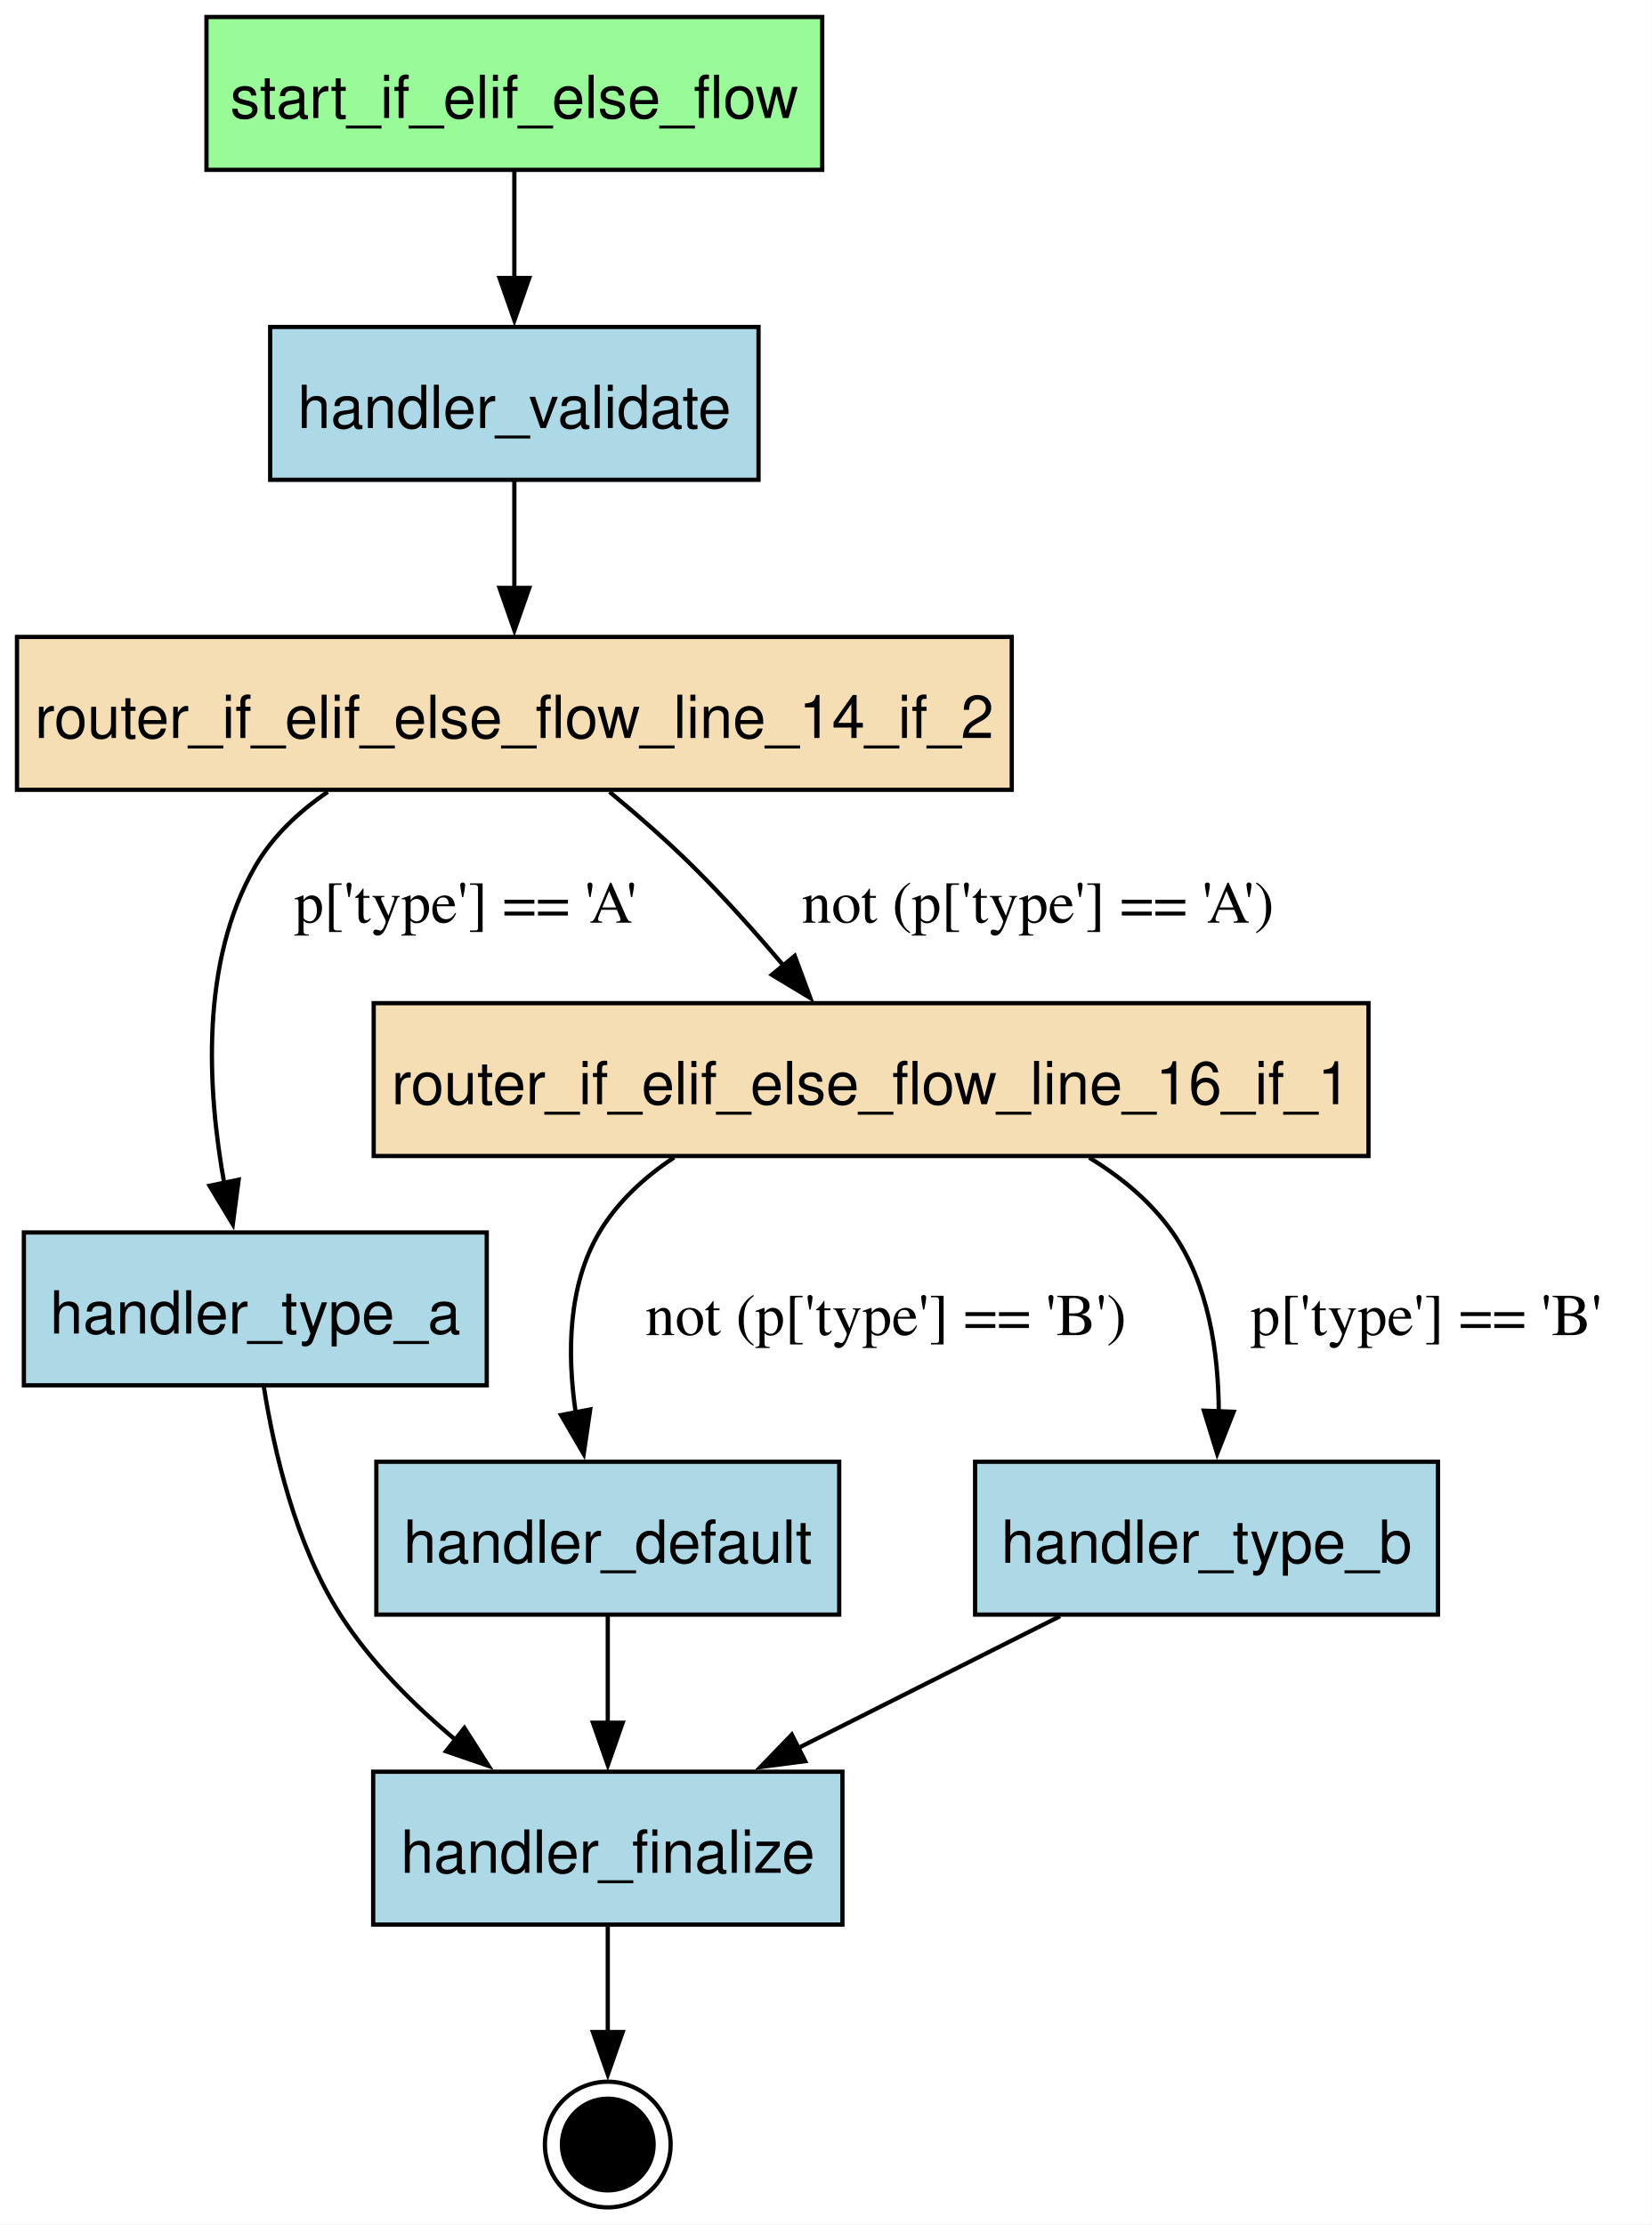
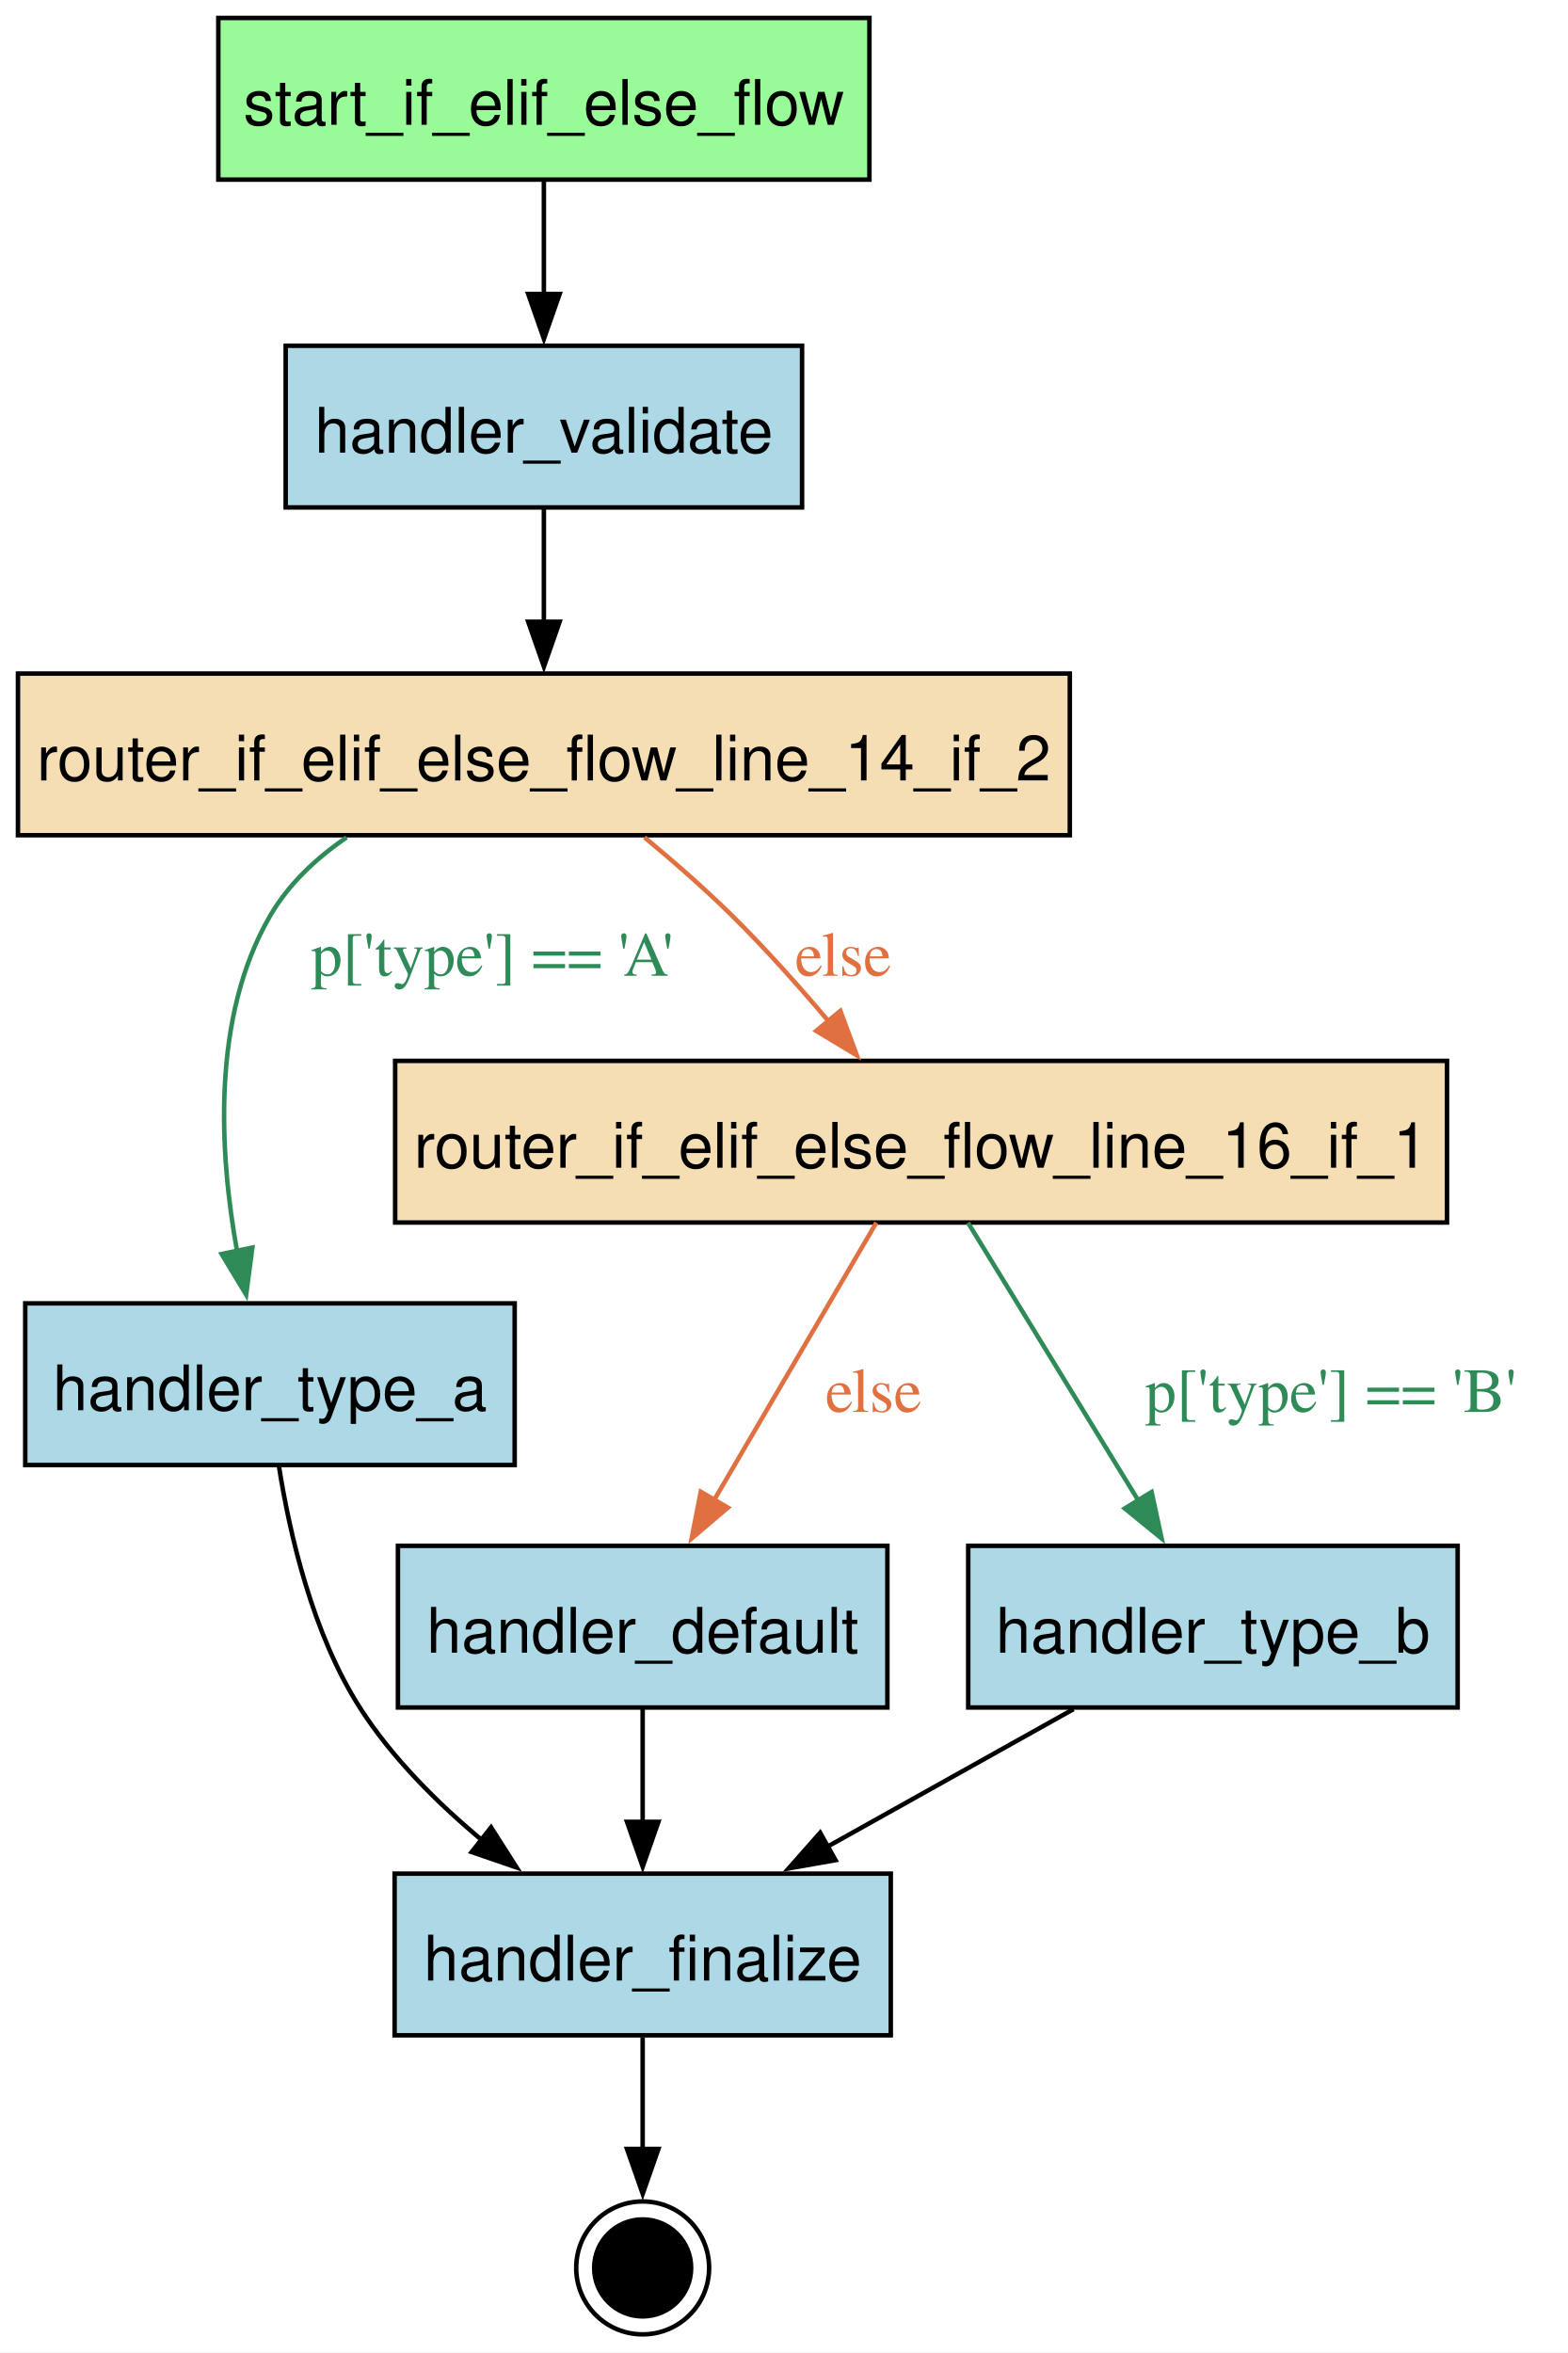
- <svg xmlns="http://www.w3.org/2000/svg" width="389pt" height="524pt" viewBox="0.00 0.00 389.00 524.00">
+ <svg xmlns="http://www.w3.org/2000/svg" width="349pt" height="524pt" viewBox="0.00 0.00 349.00 524.00">
  <g id="graph0" class="graph" transform="scale(1 1) rotate(0) translate(4 519.85)">
-     <polygon fill="white" stroke="none" points="-4,4 -4,-519.85 384.96,-519.85 384.96,4 -4,4" />
+     <polygon fill="white" stroke="none" points="-4,4 -4,-519.85 345.5,-519.85 345.5,4 -4,4" />
    <g id="node1" class="node">
      <polygon fill="palegreen" stroke="black" points="189.62,-515.85 44.62,-515.85 44.62,-479.85 189.62,-479.85 189.62,-515.85" />
      <text xml:space="preserve" text-anchor="middle" x="117.12" y="-492.05" font-family="Helvetica,sans-Serif" font-size="14.00">start_if_elif_else_flow</text>
    </g>
    <g id="node6" class="node">
      <polygon fill="lightblue" stroke="black" points="174.62,-442.85 59.62,-442.85 59.62,-406.85 174.62,-406.85 174.62,-442.85" />
      <text xml:space="preserve" text-anchor="middle" x="117.12" y="-419.05" font-family="Helvetica,sans-Serif" font-size="14.00">handler_validate</text>
    </g>
    <g id="edge1" class="edge">
      <path fill="none" stroke="black" d="M117.12,-479.66C117.12,-472.08 117.12,-462.95 117.12,-454.39" />
      <polygon fill="black" stroke="black" points="120.63,-454.39 117.13,-444.39 113.63,-454.39 120.63,-454.39" />
    </g>
    <g id="node2" class="node">
      <polygon fill="lightblue" stroke="black" points="193.62,-175.6 84.62,-175.6 84.62,-139.6 193.62,-139.6 193.62,-175.6" />
      <text xml:space="preserve" text-anchor="middle" x="139.12" y="-151.8" font-family="Helvetica,sans-Serif" font-size="14.00">handler_default</text>
    </g>
    <g id="node3" class="node">
      <polygon fill="lightblue" stroke="black" points="194.38,-102.6 83.88,-102.6 83.88,-66.6 194.38,-66.6 194.38,-102.6" />
      <text xml:space="preserve" text-anchor="middle" x="139.12" y="-78.8" font-family="Helvetica,sans-Serif" font-size="14.00">handler_finalize</text>
    </g>
    <g id="edge9" class="edge">
      <path fill="none" stroke="black" d="M139.12,-139.41C139.12,-131.83 139.12,-122.7 139.12,-114.14" />
      <polygon fill="black" stroke="black" points="142.63,-114.14 139.13,-104.14 135.63,-114.14 142.63,-114.14" />
    </g>
    <g id="node9" class="node">
      <ellipse fill="black" stroke="black" cx="139.12" cy="-14.8" rx="10.8" ry="10.8" />
      <ellipse fill="none" stroke="black" cx="139.12" cy="-14.8" rx="14.8" ry="14.8" />
    </g>
    <g id="edge10" class="edge">
      <path fill="none" stroke="black" d="M139.12,-66.14C139.12,-58.55 139.12,-49.5 139.12,-41.19" />
      <polygon fill="black" stroke="black" points="142.63,-41.3 139.13,-31.3 135.63,-41.3 142.63,-41.3" />
    </g>
    <g id="node4" class="node">
      <polygon fill="lightblue" stroke="black" points="110.62,-229.6 1.62,-229.6 1.62,-193.6 110.62,-193.6 110.62,-229.6" />
      <text xml:space="preserve" text-anchor="middle" x="56.12" y="-205.8" font-family="Helvetica,sans-Serif" font-size="14.00">handler_type_a</text>
    </g>
    <g id="edge6" class="edge">
      <path fill="none" stroke="black" d="M58.11,-193.39C60.49,-178.25 65.58,-156.11 76.12,-139.6 83.26,-128.43 93.41,-118.31 103.48,-109.93" />
      <polygon fill="black" stroke="black" points="105.36,-112.91 111.05,-103.97 101.03,-107.41 105.36,-112.91" />
    </g>
    <g id="node5" class="node">
-       <polygon fill="lightblue" stroke="black" points="334.62,-175.6 225.62,-175.6 225.62,-139.6 334.62,-139.6 334.62,-175.6" />
-       <text xml:space="preserve" text-anchor="middle" x="280.12" y="-151.8" font-family="Helvetica,sans-Serif" font-size="14.00">handler_type_b</text>
+       <polygon fill="lightblue" stroke="black" points="320.62,-175.6 211.62,-175.6 211.62,-139.6 320.62,-139.6 320.62,-175.6" />
+       <text xml:space="preserve" text-anchor="middle" x="266.12" y="-151.8" font-family="Helvetica,sans-Serif" font-size="14.00">handler_type_b</text>
    </g>
    <g id="edge8" class="edge">
-       <path fill="none" stroke="black" d="M245.63,-139.23C227.03,-129.86 203.85,-118.19 183.87,-108.13" />
-       <polygon fill="black" stroke="black" points="185.61,-105.09 175.1,-103.72 182.46,-111.34 185.61,-105.09" />
+       <path fill="none" stroke="black" d="M235.06,-139.23C218.45,-129.95 197.8,-118.4 179.92,-108.41" />
+       <polygon fill="black" stroke="black" points="182.07,-105.6 171.63,-103.77 178.65,-111.71 182.07,-105.6" />
    </g>
    <g id="node7" class="node">
      <polygon fill="wheat" stroke="black" points="234.25,-369.85 0,-369.85 0,-333.85 234.25,-333.85 234.25,-369.85" />
      <text xml:space="preserve" text-anchor="middle" x="117.12" y="-346.05" font-family="Helvetica,sans-Serif" font-size="14.00">router_if_elif_else_flow_line_14_if_2</text>
    </g>
    <g id="edge2" class="edge">
      <path fill="none" stroke="black" d="M117.12,-406.66C117.12,-399.08 117.12,-389.95 117.12,-381.39" />
      <polygon fill="black" stroke="black" points="120.63,-381.39 117.13,-371.39 113.63,-381.39 120.63,-381.39" />
    </g>
    <g id="edge5" class="edge">
-       <path fill="none" stroke="black" d="M73.18,-333.36C66.36,-328.7 60.22,-322.93 56.12,-315.85 43.09,-293.34 44.83,-263.17 48.79,-241.26" />
-       <polygon fill="black" stroke="black" points="52.2,-242.02 50.82,-231.52 45.35,-240.59 52.2,-242.02" />
-       <text xml:space="preserve" text-anchor="middle" x="105.62" y="-302.55" font-family="Times,serif" font-size="14.00">p['type'] == 'A'</text>
+       <path fill="none" stroke="#2e8b57" d="M73.18,-333.36C66.36,-328.7 60.22,-322.93 56.12,-315.85 43.09,-293.34 44.83,-263.17 48.79,-241.26" />
+       <polygon fill="#2e8b57" stroke="#2e8b57" points="52.2,-242.02 50.82,-231.52 45.35,-240.59 52.2,-242.02" />
+       <text xml:space="preserve" text-anchor="middle" x="105.62" y="-302.55" font-family="Times,serif" font-size="14.00" fill="#2e8b57">p['type'] == 'A'</text>
    </g>
    <g id="node8" class="node">
      <polygon fill="wheat" stroke="black" points="318.25,-283.6 84,-283.6 84,-247.6 318.25,-247.6 318.25,-283.6" />
      <text xml:space="preserve" text-anchor="middle" x="201.12" y="-259.8" font-family="Helvetica,sans-Serif" font-size="14.00">router_if_elif_else_flow_line_16_if_1</text>
    </g>
    <g id="edge7" class="edge">
-       <path fill="none" stroke="black" d="M139.54,-333.36C146.06,-327.96 153.05,-321.86 159.12,-315.85 166.48,-308.58 173.97,-300.18 180.55,-292.39" />
-       <polygon fill="black" stroke="black" points="183.15,-294.74 186.83,-284.81 177.76,-290.28 183.15,-294.74" />
-       <text xml:space="preserve" text-anchor="middle" x="240.42" y="-302.55" font-family="Times,serif" font-size="14.00">not (p['type'] == 'A')</text>
+       <path fill="none" stroke="#e07040" d="M139.54,-333.36C146.06,-327.96 153.05,-321.86 159.12,-315.85 166.48,-308.58 173.97,-300.18 180.55,-292.39" />
+       <polygon fill="#e07040" stroke="#e07040" points="183.15,-294.74 186.83,-284.81 177.76,-290.28 183.15,-294.74" />
+       <text xml:space="preserve" text-anchor="middle" x="183.79" y="-302.55" font-family="Times,serif" font-size="14.00" fill="#e07040">else</text>
    </g>
    <g id="edge4" class="edge">
-       <path fill="none" stroke="black" d="M154.74,-247.26C147.71,-242.6 141.39,-236.79 137.12,-229.6 129.68,-217.05 129.55,-200.93 131.56,-187.22" />
-       <polygon fill="black" stroke="black" points="134.99,-187.92 133.45,-177.44 128.11,-186.59 134.99,-187.92" />
-       <text xml:space="preserve" text-anchor="middle" x="204.62" y="-205.42" font-family="Times,serif" font-size="14.00">not (p['type'] == 'B')</text>
+       <path fill="none" stroke="#e07040" d="M191.16,-247.57C181.41,-230.9 166.41,-205.25 155.01,-185.76" />
+       <polygon fill="#e07040" stroke="#e07040" points="158.1,-184.11 150.03,-177.25 152.06,-187.65 158.1,-184.11" />
+       <text xml:space="preserve" text-anchor="middle" x="190.55" y="-205.42" font-family="Times,serif" font-size="14.00" fill="#e07040">else</text>
    </g>
    <g id="edge3" class="edge">
-       <path fill="none" stroke="black" d="M252.5,-247.21C260.1,-242.58 267.07,-236.8 272.12,-229.6 280.62,-217.51 282.94,-201.3 283,-187.42" />
-       <polygon fill="black" stroke="black" points="286.5,-187.36 282.62,-177.5 279.5,-187.63 286.5,-187.36" />
-       <text xml:space="preserve" text-anchor="middle" x="331.84" y="-205.42" font-family="Times,serif" font-size="14.00">p['type'] == 'B'</text>
+       <path fill="none" stroke="#2e8b57" d="M211.57,-247.57C221.84,-230.82 237.67,-205.01 249.63,-185.49" />
+       <polygon fill="#2e8b57" stroke="#2e8b57" points="252.46,-187.59 254.7,-177.23 246.49,-183.93 252.46,-187.59" />
+       <text xml:space="preserve" text-anchor="middle" x="292.37" y="-205.42" font-family="Times,serif" font-size="14.00" fill="#2e8b57">p['type'] == 'B'</text>
    </g>
  </g>
</svg>
